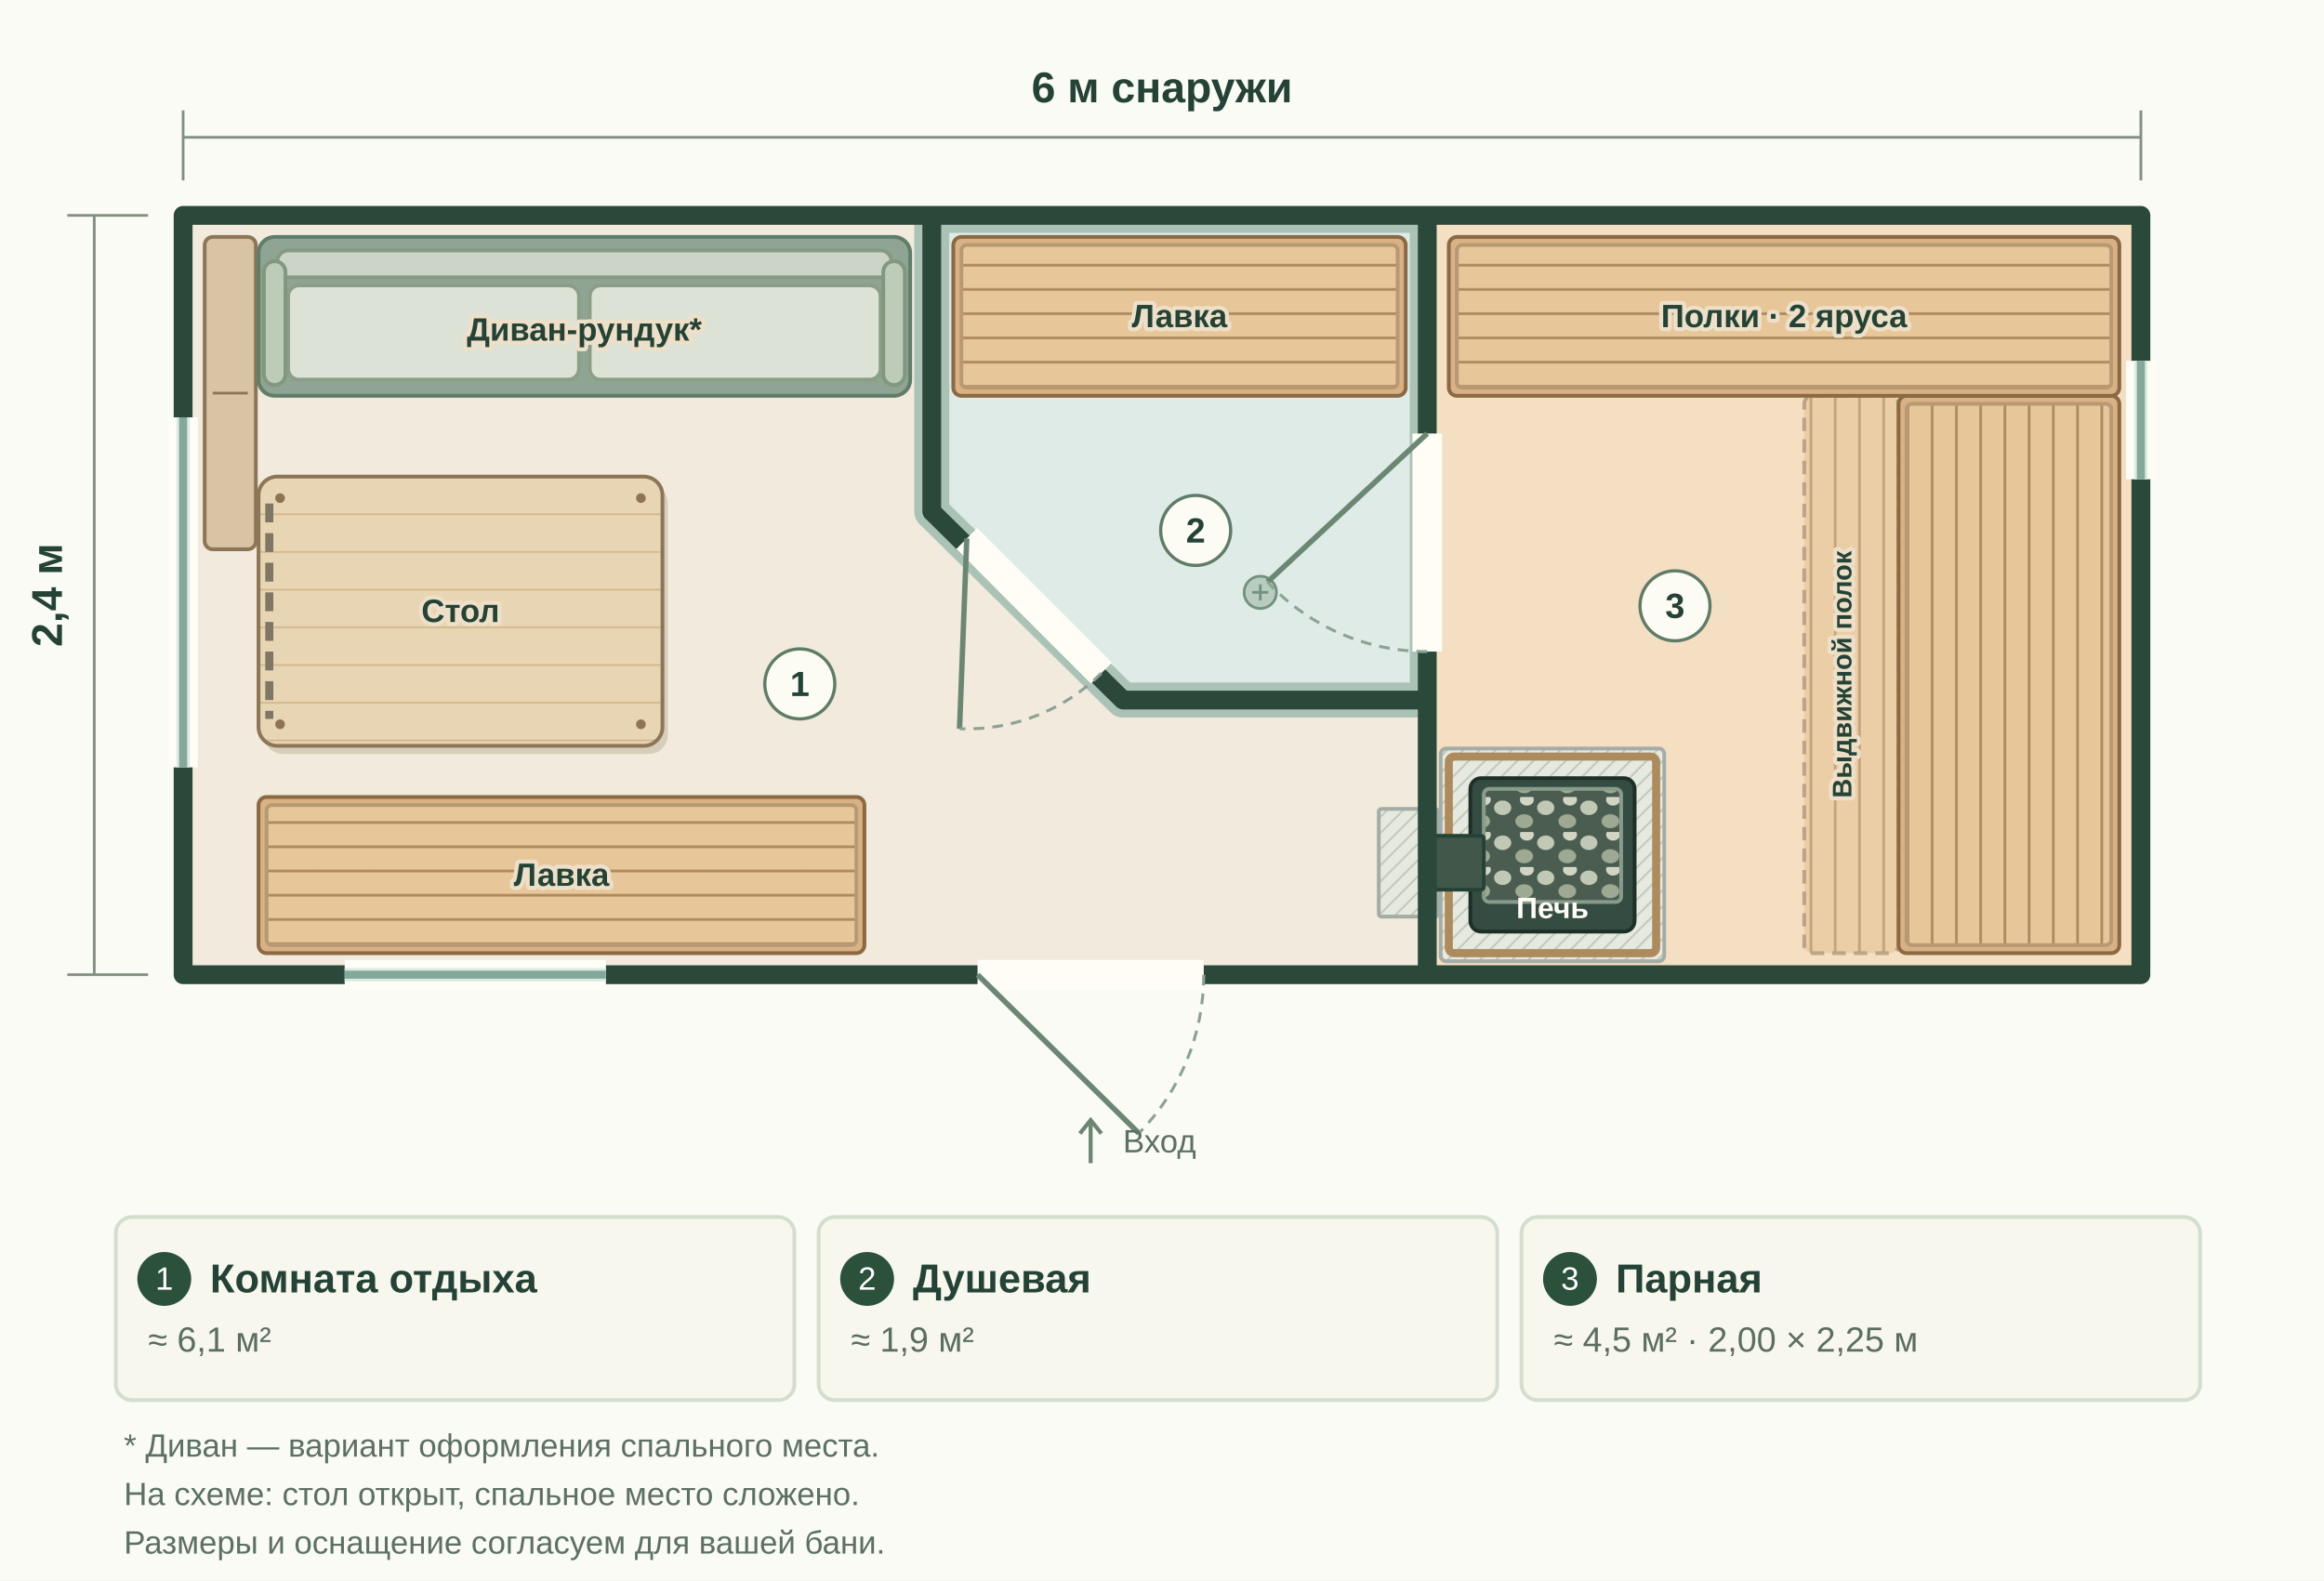
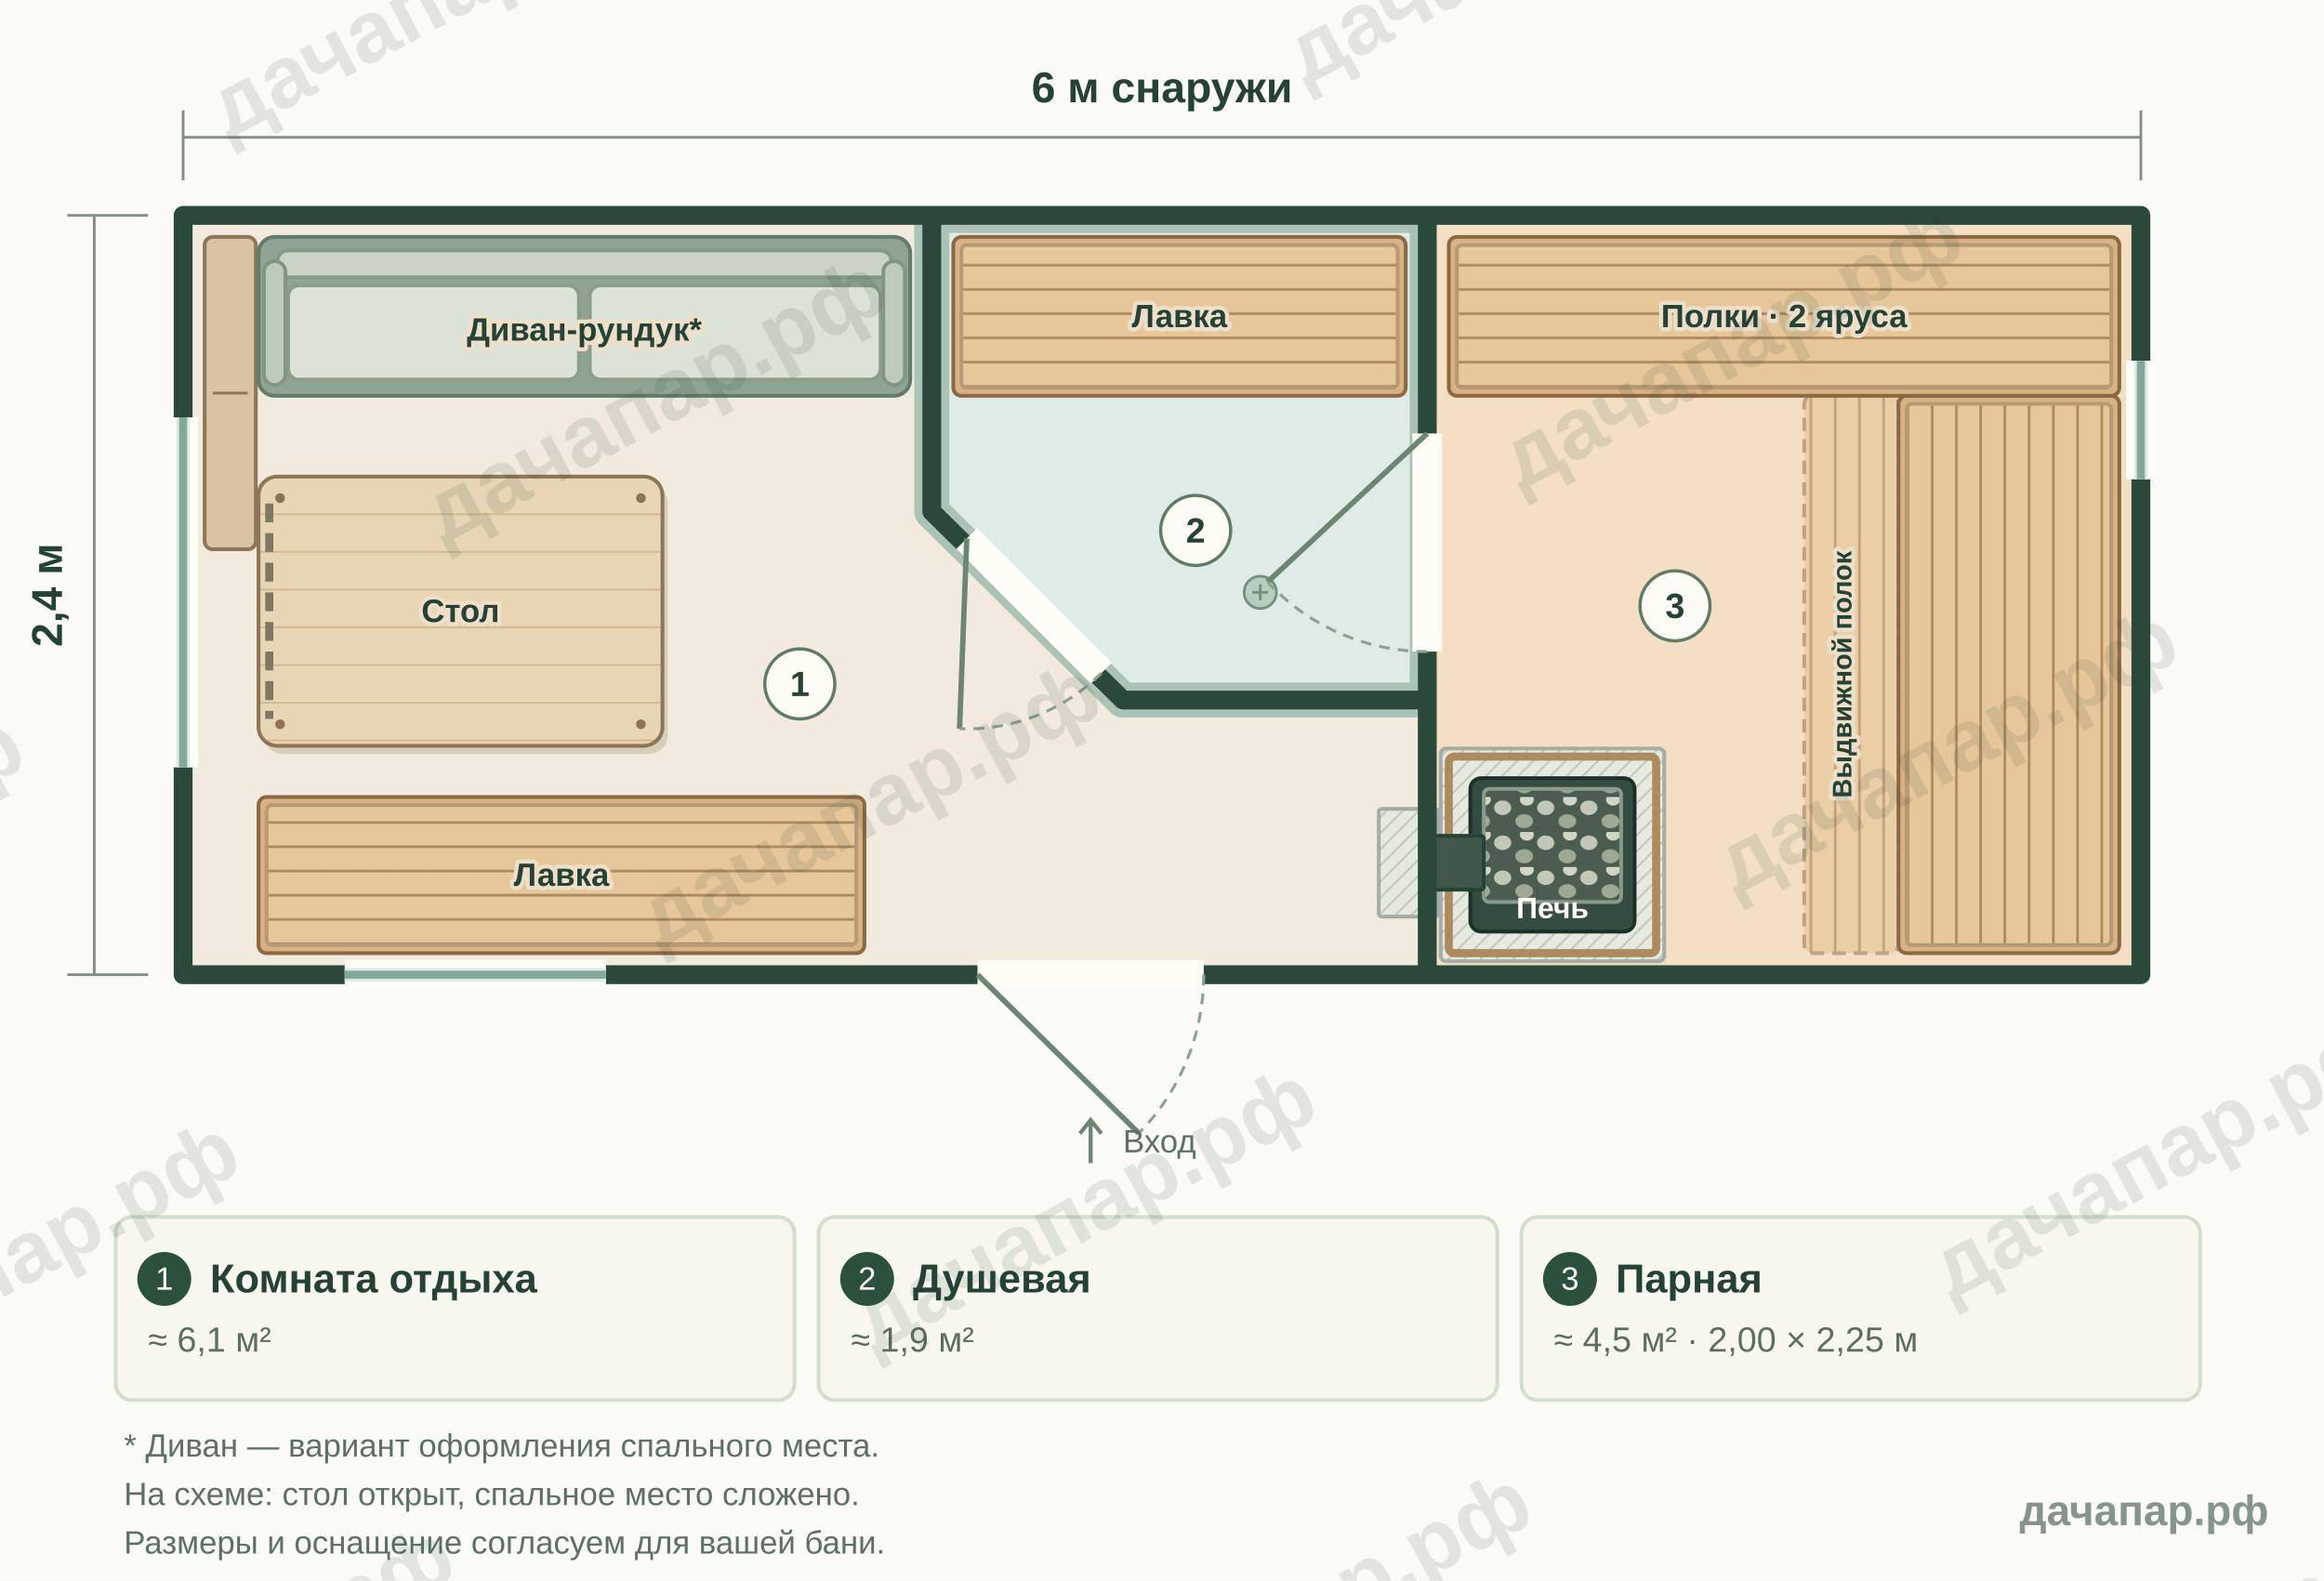
<svg xmlns="http://www.w3.org/2000/svg" viewBox="-26 -10 863 587" role="img" aria-labelledby="title desc">
  <rect x="-26" y="-10" width="863" height="587" fill="#fbfbf5" />
  <defs>
    <clipPath id="building">
      <rect x="42" y="70" width="727" height="282" />
    </clipPath>
  </defs>
  <defs>
    <pattern id="slats-h" width="8" height="9" patternUnits="userSpaceOnUse">
      <rect width="8" height="9" fill="#e7c69a" />
      <path d="M0 7.5H8" stroke="#af8c60" stroke-width="1" />
    </pattern>
    <pattern id="slats-v" width="9" height="8" patternUnits="userSpaceOnUse">
      <rect width="9" height="8" fill="#e7c69a" />
      <path d="M7.5 0V8" stroke="#af8c60" stroke-width="1" />
    </pattern>
    <pattern id="table-wood" width="12" height="14" patternUnits="userSpaceOnUse">
      <rect width="12" height="14" fill="#e8d5b3" />
      <path d="M0 13H12" stroke="#d4ba91" stroke-width=".7" />
    </pattern>
    <pattern id="shield" width="6" height="6" patternUnits="userSpaceOnUse">
      <rect width="6" height="6" fill="#e6e9df" />
      <path d="M-2 2L2-2M0 6L6 0M4 8L8 4" stroke="#c0c9bb" stroke-width=".7" />
    </pattern>
    <pattern id="stones" width="16" height="13" patternUnits="userSpaceOnUse">
      <rect width="16" height="13" fill="#4a5d50" />
      <ellipse cx="4" cy="4" rx="3.2" ry="2.7" fill="#c1c8b5" />
      <ellipse cx="12" cy="9" rx="3.3" ry="2.6" fill="#9da992" />
      <ellipse cx="13" cy="1" rx="2.6" ry="2.2" fill="#d2d5c4" />
    </pattern>
  </defs>
  <style>
 text{font-family:Arial,sans-serif;fill:#244336}
 .furn{font-size:12px;font-weight:600;paint-order:stroke;stroke:#eee0c8;stroke-width:3;stroke-linejoin:round}
 .stove-text{font-size:11px;font-weight:700;fill:#fffdf5}
 .room{font-size:15px;font-weight:700}.area{font-size:13px;fill:#5b6e60}
 .dim{font-size:16px;font-weight:700}.note{font-size:12px;fill:#5c7162}
 .wall{fill:none;stroke:#2b493a;stroke-width:7;stroke-linejoin:round}
 .opening{fill:none;stroke:#fffdf6;stroke-width:11}
 .leaf{fill:none;stroke:#6b8773;stroke-width:2}
 .swing{fill:none;stroke:#8ca393;stroke-width:1.1;stroke-dasharray:4 3}
 .measure{stroke:#819080;stroke-width:1;fill:none}
 </style>
  <g clip-path="url(#building)">
    <path d="M42 70H320V180L391 250H504V352H42Z" fill="#f1eadd" />
    <path d="M320 70H504V250H391L320 180Z" fill="#e3eeea" />
    <g data-equipment="shower">
      <path d="M320 70H504V250H391L320 180Z" fill="#deebe6" stroke="#abc3b7" stroke-width="13" stroke-linejoin="round" />
      <path d="M320 70H504V250H391L320 180Z" fill="none" stroke="#c1d5ca" stroke-width="7" />
    </g>
    <path d="M504 70H769V352H504Z" fill="#f4dfc3" />
    <g data-equipment="counter">
      <rect x="50" y="78" width="19" height="116" rx="3" fill="#d8c4a4" stroke="#8d7657" stroke-width="1.4" />
      <path d="M53 136.0H66" stroke="#8d7657" stroke-width="1" />
    </g>
    <g data-equipment="sofa">
      <rect x="70" y="78" width="242" height="59" rx="6" fill="#8fa493" stroke="#607d69" stroke-width="1.4" />
      <rect x="77" y="83" width="228" height="10" rx="4" fill="#cbd4c7" stroke="#849a85" stroke-width="1.4" />
      <rect x="81" y="96" width="108.0" height="35" rx="4" fill="#dce2d5" stroke="#8a9e88" stroke-width="1.4" />
      <rect x="193.0" y="96" width="108.0" height="35" rx="4" fill="#dce2d5" stroke="#8a9e88" stroke-width="1.4" />
      <rect x="72" y="87" width="8" height="46" rx="4" fill="#bdcbb9" stroke="#81987f" stroke-width="1.4" />
      <rect x="302" y="87" width="8" height="46" rx="4" fill="#bdcbb9" stroke="#81987f" stroke-width="1.4" />
      <text x="191.0" y="116.5" class="furn" text-anchor="middle">Диван-рундук*</text>
    </g>
    <g data-equipment="bench">
      <rect x="70" y="286" width="225" height="58" rx="3" fill="#d8b184" stroke="#8b6943" stroke-width="1.4" />
      <rect x="73" y="289" width="219" height="52" rx="2" fill="url(#slats-h)" stroke="#b79a73" stroke-width="1.4" />
      <text x="182.5" y="319.0" class="furn" text-anchor="middle">Лавка</text>
    </g>
    <g data-equipment="table">
      <rect x="72" y="170" width="150" height="100" rx="7" fill="#d7ceba" stroke="none" stroke-width="1.4" />
      <rect x="70" y="167" width="150" height="100" rx="7" fill="url(#table-wood)" stroke="#8d7657" stroke-width="1.4" />
      <path d="M74 177V257" stroke="#7f7764" stroke-width="3" stroke-dasharray="7 4" />
      <circle cx="78" cy="175" r="1.8" fill="#8e7455" />
      <circle cx="212" cy="175" r="1.8" fill="#8e7455" />
      <circle cx="78" cy="259" r="1.8" fill="#8e7455" />
      <circle cx="212" cy="259" r="1.8" fill="#8e7455" />
      <text x="145.0" y="221.0" class="furn" text-anchor="middle">Стол</text>
    </g>
    <g data-equipment="bench">
      <rect x="328" y="78" width="168" height="59" rx="3" fill="#d8b184" stroke="#8b6943" stroke-width="1.4" />
      <rect x="331" y="81" width="162" height="53" rx="2" fill="url(#slats-h)" stroke="#b79a73" stroke-width="1.4" />
      <text x="412.0" y="111.5" class="furn" text-anchor="middle">Лавка</text>
    </g>
    <g data-equipment="step">
      <rect x="644" y="137" width="35" height="207" rx="3" fill="url(#slats-v)" stroke="#a58b69" stroke-width="1.4" stroke-dasharray="5 3" opacity=".7" />
      <text x="661.5" y="240.5" text-anchor="middle" transform="rotate(-90 661.5 240.5)" class="furn" style="font-size:10px">Выдвижной полок</text>
    </g>
    <g data-equipment="polok-v">
      <rect x="679" y="137" width="82" height="207" rx="3" fill="#d8b184" stroke="#8b6943" stroke-width="1.4" />
      <rect x="682" y="140" width="76" height="201" rx="2" fill="url(#slats-v)" stroke="#b79a73" stroke-width="1.4" />
    </g>
    <g data-equipment="polok-h">
      <rect x="512" y="78" width="249" height="59" rx="3" fill="#d8b184" stroke="#8b6943" stroke-width="1.4" />
      <rect x="515" y="81" width="243" height="53" rx="2" fill="url(#slats-h)" stroke="#b79a73" stroke-width="1.4" />
      <text x="636.5" y="111.5" class="furn" text-anchor="middle">Полки · 2 яруса</text>
    </g>
    <g data-equipment="stove">
      <rect x="509" y="268" width="83" height="79" rx="2" fill="url(#shield)" stroke="#a4ada5" stroke-width="1.4" />
      <rect x="512" y="271" width="77" height="73" rx="2" fill="none" stroke="#ae8b5c" stroke-width="1.4" style="stroke-width:3" />
      <rect x="520" y="279" width="61" height="57" rx="4" fill="#344c42" stroke="#1d3028" stroke-width="1.4" />
      <rect x="525" y="283" width="51" height="42" rx="2" fill="url(#stones)" stroke="#899b8b" stroke-width="1.4" />
      <rect x="486" y="290.42" width="22" height="40" rx="1" fill="url(#shield)" stroke="#a4ada5" stroke-width="1.4" />
      <rect x="502" y="300.42" width="23" height="20" rx="1" fill="#40574a" stroke="#244336" stroke-width="1.4" />
      <text x="550.5" y="331" class="stove-text" text-anchor="middle">Печь</text>
    </g>
    <g data-equipment="drain">
      <circle cx="442" cy="210" r="6" fill="#b9ccc0" stroke="#73927d" stroke-width="1" />
      <path d="M439 210H445M442 207V213" stroke="#73927d" stroke-width="1" />
    </g>
  </g>
  <rect x="42" y="70" width="727" height="282" class="wall" />
  <path d="M320 70V180L391 250H504" class="wall" />
  <path d="M504 70V352" class="wall" />
  <path d="M42 145L42 275" class="opening" />
  <path d="M42 145L42 275" stroke="#84a99a" stroke-width="4" fill="none" />
  <path d="M40 145V275M44 145V275" stroke="#dcece5" stroke-width="1" fill="none" />
  <path d="M102 352L199 352" class="opening" />
  <path d="M102 352L199 352" stroke="#84a99a" stroke-width="4" fill="none" />
  <path d="M102 350H199M102 354H199" stroke="#dcece5" stroke-width="1" fill="none" />
  <path d="M769 124L769 168" class="opening" />
  <path d="M769 124L769 168" stroke="#84a99a" stroke-width="4" fill="none" />
  <path d="M767 124V168M771 124V168" stroke="#dcece5" stroke-width="1" fill="none" />
  <path d="M333 190L383 240" class="opening" />
  <path d="M333 190L330.32 260.66" class="leaf" />
  <path d="M383 240A70.71 70.71 0 0 1 330.32 260.66" class="swing" />
  <path d="M504 151L504 232" class="opening" />
  <path d="M504 151L444.68 206.16" class="leaf" />
  <path d="M504 232A81.00 81.00 0 0 1 444.68 206.16" class="swing" />
  <path d="M337 352L421 352" class="opening" />
  <path d="M337 352L396.90 410.89" class="leaf" />
  <path d="M421 352A84.00 84.00 0 0 1 396.90 410.89" class="swing" />
  <circle cx="271" cy="244" r="13" fill="#fdfcf4" stroke="#5f7c66" stroke-width="1.2" />
  <text x="271" y="248.5" text-anchor="middle" font-size="13" font-weight="700">1</text>
  <circle cx="418" cy="187" r="13" fill="#fdfcf4" stroke="#5f7c66" stroke-width="1.2" />
  <text x="418" y="191.5" text-anchor="middle" font-size="13" font-weight="700">2</text>
  <circle cx="596" cy="215" r="13" fill="#fdfcf4" stroke="#5f7c66" stroke-width="1.2" />
  <text x="596" y="219.5" text-anchor="middle" font-size="13" font-weight="700">3</text>
  <path class="measure" d="M42 57V31M769 57V31M42 41H769M29 70H-1M29 352H-1M9 70V352" />
  <text x="405.5" y="28" class="dim" text-anchor="middle">6 м снаружи</text>
  <text x="-3" y="211.0" transform="rotate(-90 -3 211.0)" text-anchor="middle" class="dim">2,4 м</text>
  <path d="M379.0 422V406m-4 5 4-5 4 5" fill="none" stroke="#6b8773" stroke-width="1.5" />
  <text x="391.0" y="418" class="note" text-anchor="start">Вход</text>
  <rect x="17.0" y="442" width="252.0" height="68" rx="6" fill="#f7f7ee" stroke="#d4dece" stroke-width="1.4" />
  <circle cx="35.0" cy="465" r="10" fill="#2b513b" />
  <text x="35.0" y="469" text-anchor="middle" font-size="12" fill="#fff" style="fill:#fff">1</text>
  <text x="52.0" y="470" class="room" text-anchor="start">Комната отдыха</text>
  <text x="29.0" y="492" class="area" text-anchor="start">≈ 6,1 м²</text>
  <rect x="278.0" y="442" width="252.0" height="68" rx="6" fill="#f7f7ee" stroke="#d4dece" stroke-width="1.4" />
  <circle cx="296.0" cy="465" r="10" fill="#2b513b" />
  <text x="296.0" y="469" text-anchor="middle" font-size="12" fill="#fff" style="fill:#fff">2</text>
  <text x="313.0" y="470" class="room" text-anchor="start">Душевая</text>
  <text x="290.0" y="492" class="area" text-anchor="start">≈ 1,9 м²</text>
  <rect x="539.0" y="442" width="252.0" height="68" rx="6" fill="#f7f7ee" stroke="#d4dece" stroke-width="1.4" />
  <circle cx="557.0" cy="465" r="10" fill="#2b513b" />
  <text x="557.0" y="469" text-anchor="middle" font-size="12" fill="#fff" style="fill:#fff">3</text>
  <text x="574.0" y="470" class="room" text-anchor="start">Парная</text>
  <text x="551.0" y="492" class="area" text-anchor="start">≈ 4,5 м² · 2,00 × 2,25 м</text>
  <text x="20" y="531" class="note" text-anchor="start">* Диван — вариант оформления спального места.</text>
  <text x="20" y="549" class="note" text-anchor="start">На схеме: стол открыт, спальное место сложено.</text>
  <text x="20" y="567" class="note" text-anchor="start">Размеры и оснащение согласуем для вашей бани.</text>
+   <g data-dachapar-watermark="dachapar-20261106-v2" pointer-events="none" font-family="Arial,DejaVu Sans,sans-serif" font-weight="700">
+     <defs>
+       <pattern id="dp-brand-watermark-20261106" width="362.46" height="170.23" patternUnits="userSpaceOnUse" patternTransform="rotate(-28)">
+         <text x="32.285" y="64.57" font-size="32.285" fill="#234b3b" fill-opacity="0.12">дачапар.рф</text>
+       </pattern>
+     </defs>
+     <rect x="-26" y="-10" width="863" height="587" fill="url(#dp-brand-watermark-20261106)" />
+     <text x="816.455" y="556.455" text-anchor="end" fill="#234b3b" fill-opacity=".55" font-size="15.849">дачапар.рф</text>
+   </g>
</svg>
